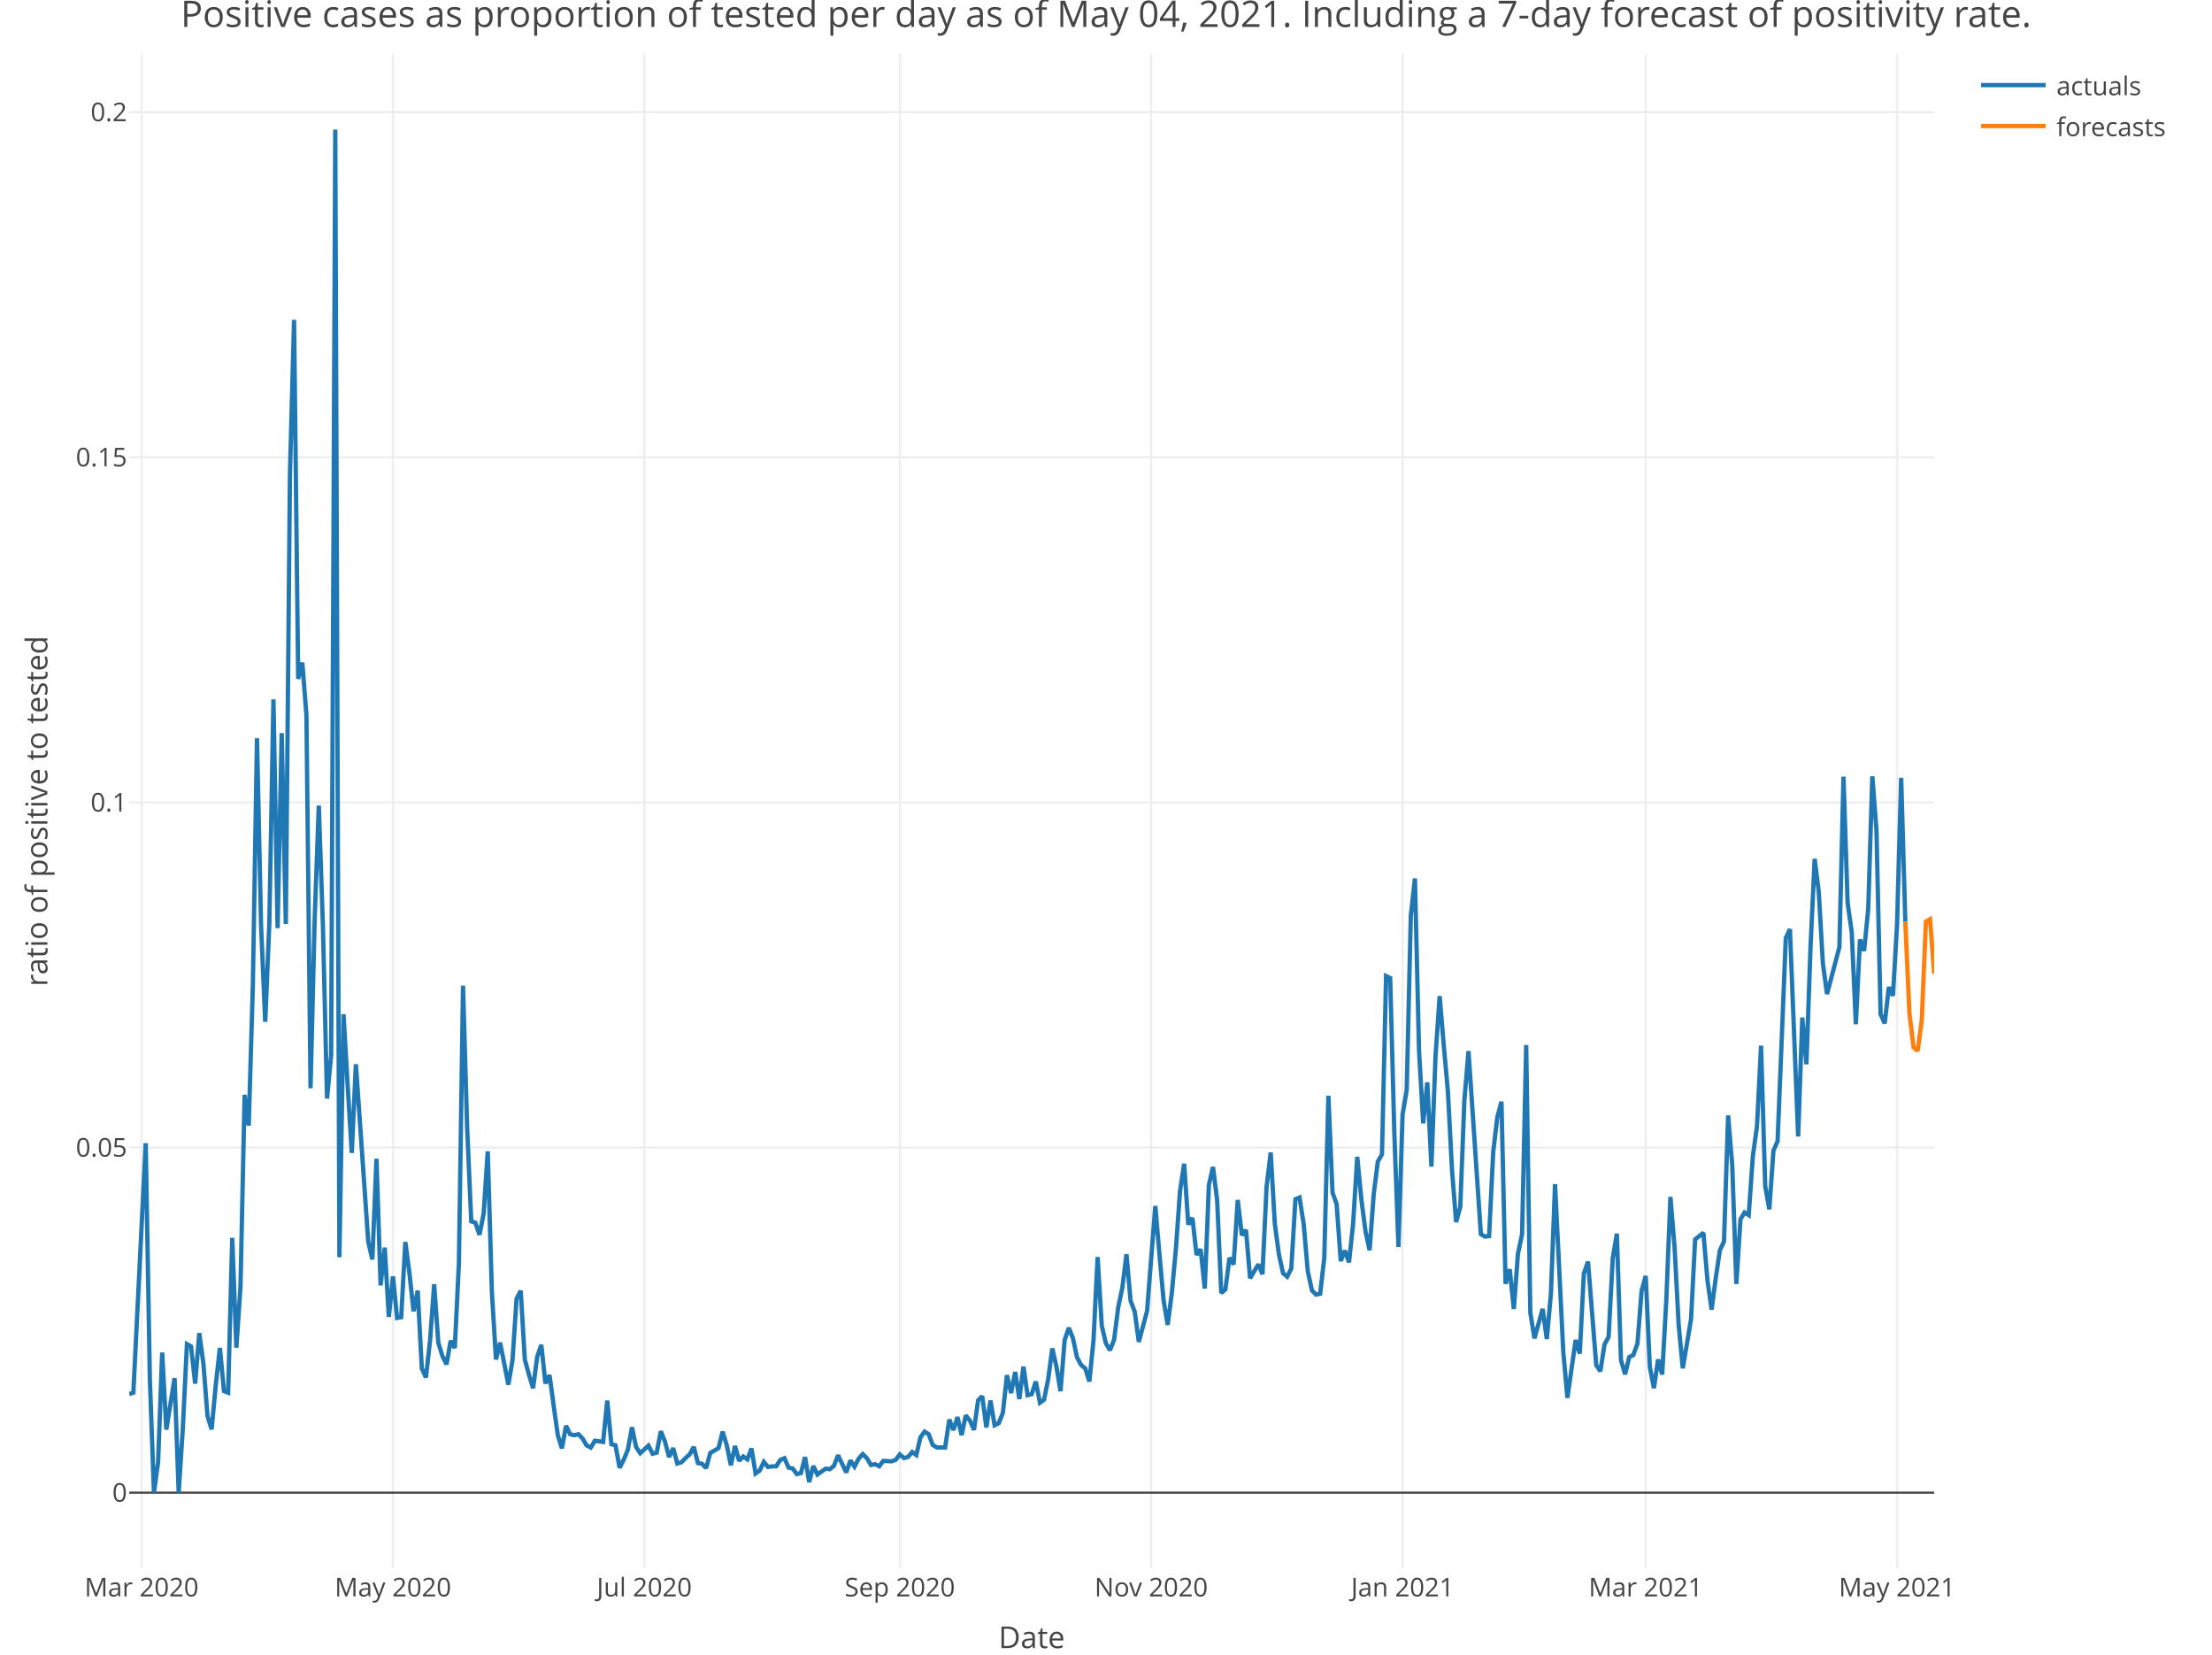
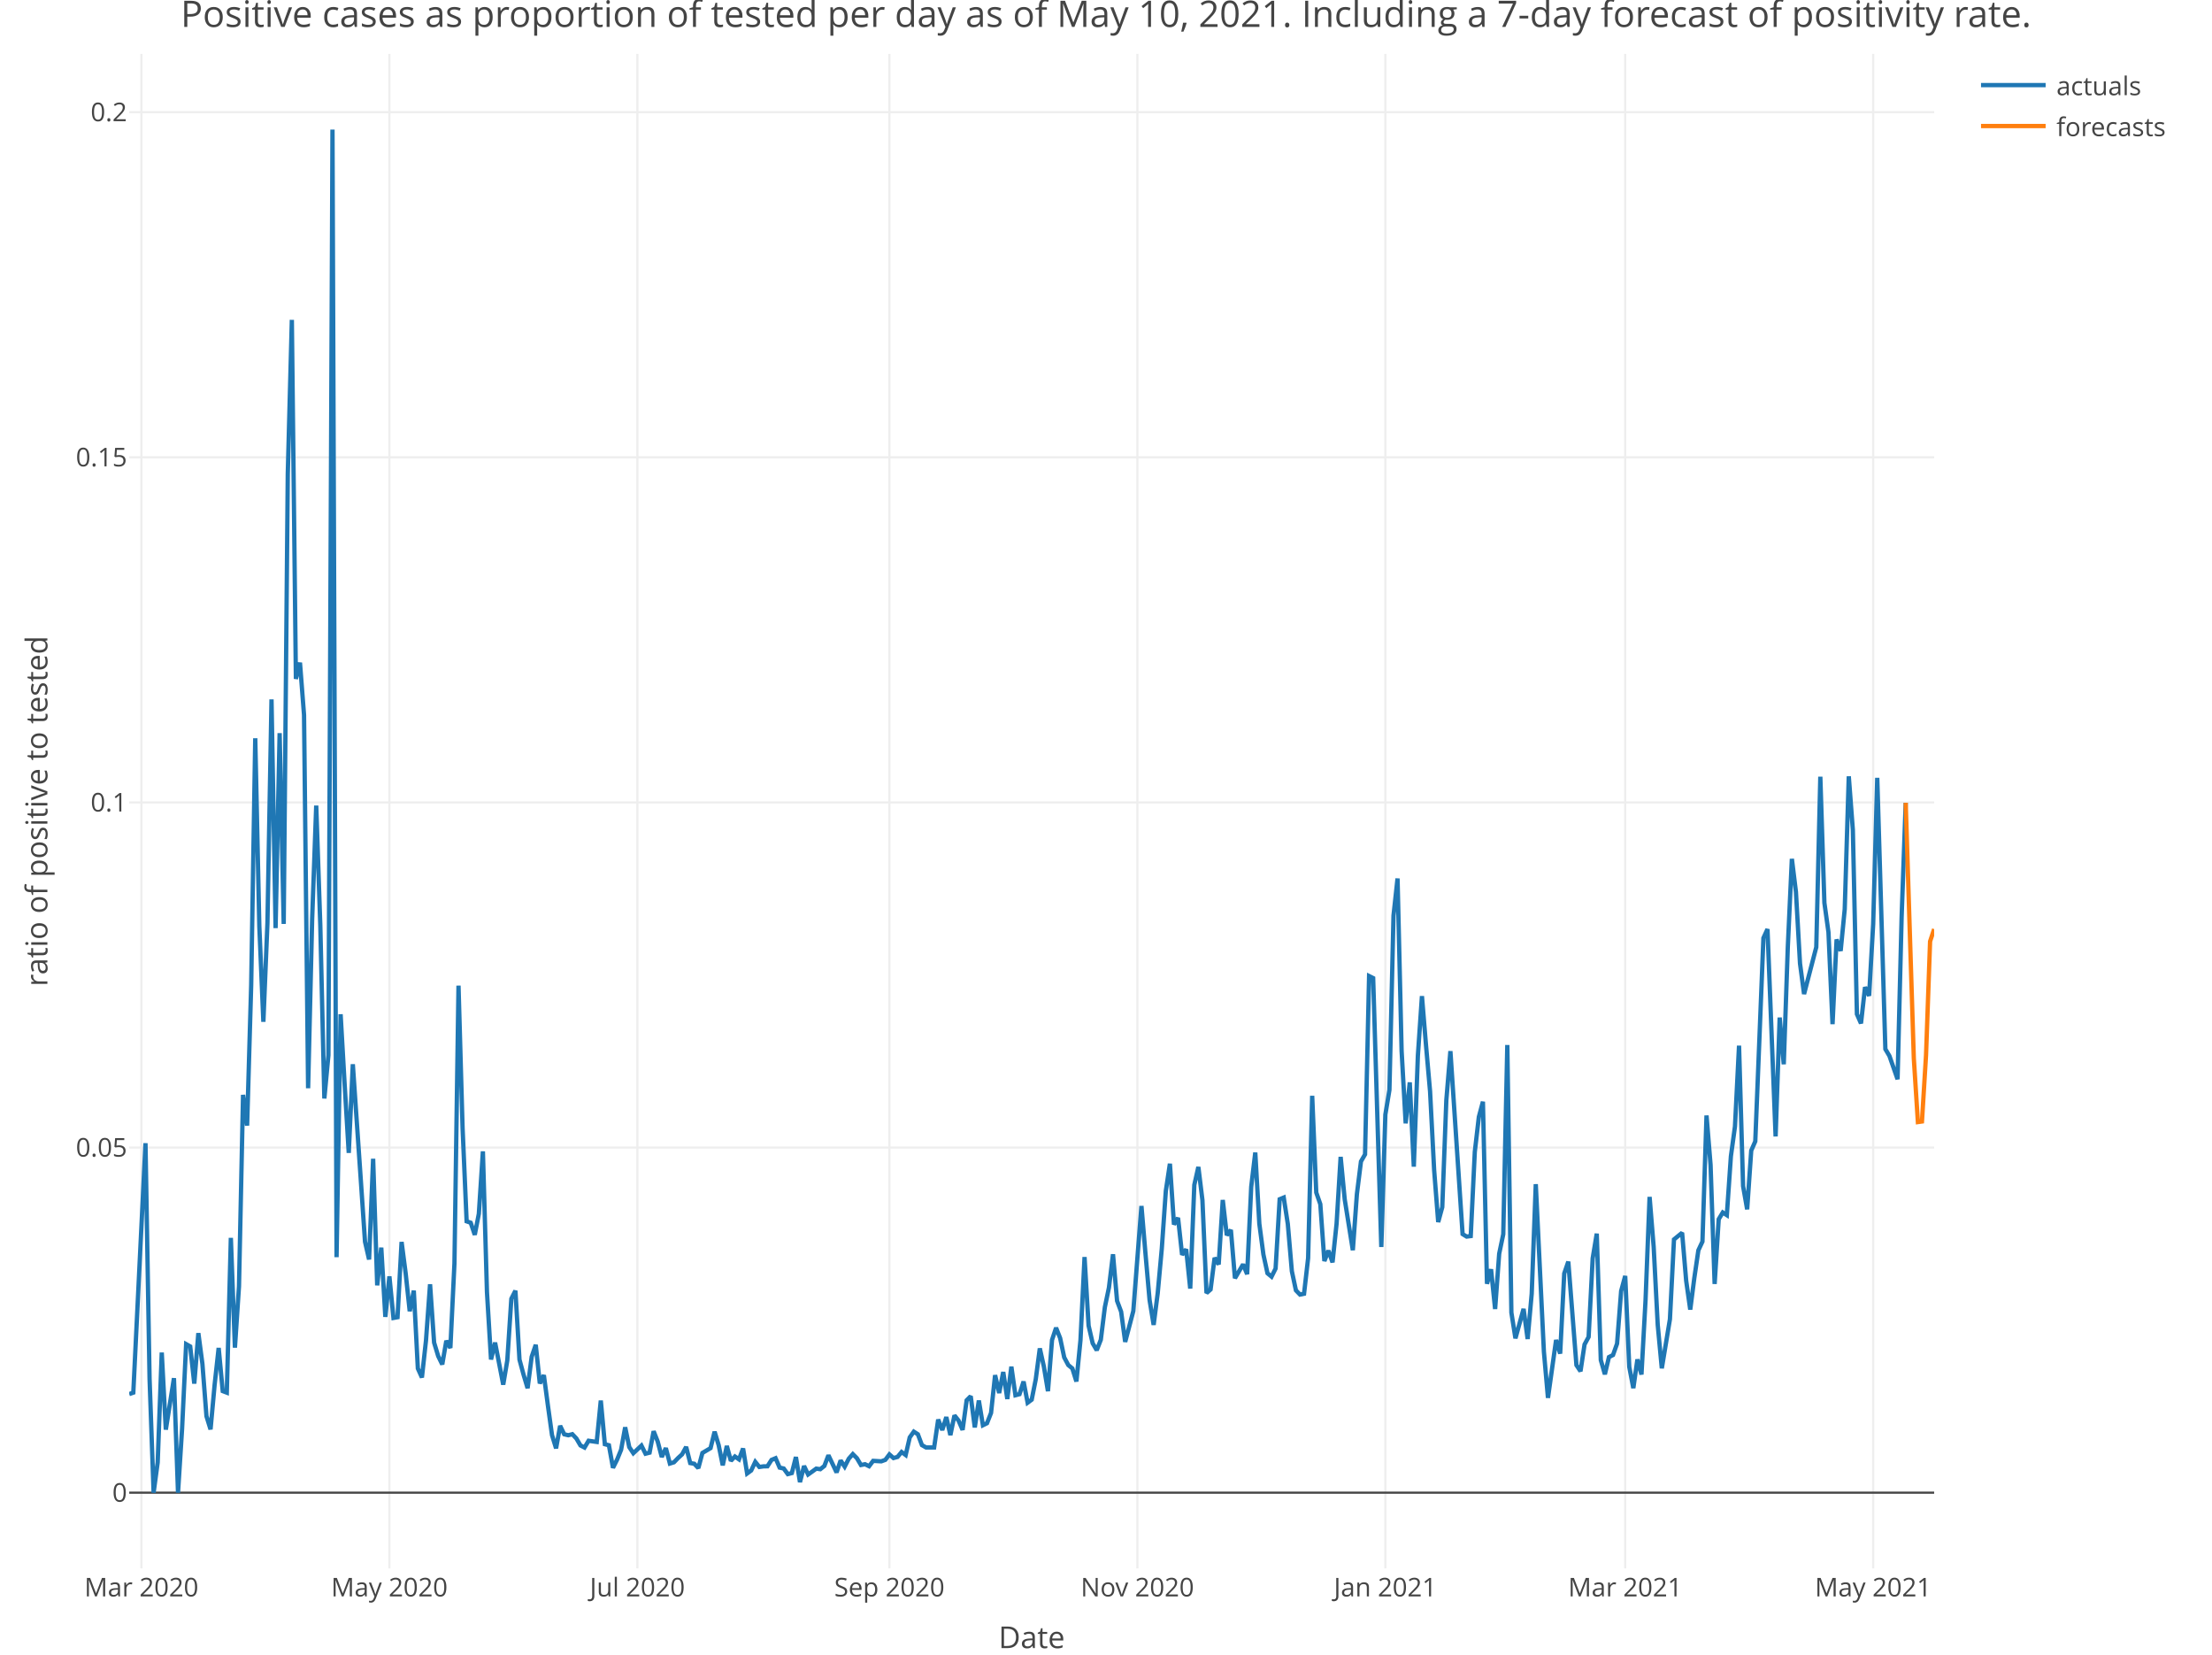
<svg xmlns="http://www.w3.org/2000/svg" class="main-svg" width="1027" height="768" style="" viewBox="0 0 1027 768">
  <rect x="0" y="0" width="1027" height="768" style="fill: rgb(255, 255, 255); fill-opacity: 1;" />
-   <defs id="defs-019663">
+   <defs id="defs-d6b5b0">
    <g class="clips">
-       <clipPath id="clip019663xyplot" class="plotclip">
+       <clipPath id="clipd6b5b0xyplot" class="plotclip">
        <rect width="838" height="703" />
      </clipPath>
-       <clipPath class="axesclip" id="clip019663x">
+       <clipPath class="axesclip" id="clipd6b5b0x">
        <rect x="60" y="0" width="838" height="768" />
      </clipPath>
-       <clipPath class="axesclip" id="clip019663y">
+       <clipPath class="axesclip" id="clipd6b5b0y">
        <rect x="0" y="25" width="1027" height="703" />
      </clipPath>
-       <clipPath class="axesclip" id="clip019663xy">
+       <clipPath class="axesclip" id="clipd6b5b0xy">
        <rect x="60" y="25" width="838" height="703" />
      </clipPath>
    </g>
    <g class="gradients" />
  </defs>
  <g class="bglayer" />
  <g class="layer-below">
    <g class="imagelayer" />
    <g class="shapelayer" />
  </g>
  <g class="cartesianlayer">
    <g class="subplot xy">
      <g class="layer-subplot">
        <g class="shapelayer" />
        <g class="imagelayer" />
      </g>
      <g class="gridlayer">
        <g class="x">
-           <path class="xgrid crisp" transform="translate(65.74,0)" d="M0,25v703" style="stroke: rgb(238, 238, 238); stroke-opacity: 1; stroke-width: 1px;" />
-           <path class="xgrid crisp" transform="translate(182.45,0)" d="M0,25v703" style="stroke: rgb(238, 238, 238); stroke-opacity: 1; stroke-width: 1px;" />
-           <path class="xgrid crisp" transform="translate(299.16,0)" d="M0,25v703" style="stroke: rgb(238, 238, 238); stroke-opacity: 1; stroke-width: 1px;" />
-           <path class="xgrid crisp" transform="translate(417.78,0)" d="M0,25v703" style="stroke: rgb(238, 238, 238); stroke-opacity: 1; stroke-width: 1px;" />
-           <path class="xgrid crisp" transform="translate(534.48,0)" d="M0,25v703" style="stroke: rgb(238, 238, 238); stroke-opacity: 1; stroke-width: 1px;" />
-           <path class="xgrid crisp" transform="translate(651.19,0)" d="M0,25v703" style="stroke: rgb(238, 238, 238); stroke-opacity: 1; stroke-width: 1px;" />
-           <path class="xgrid crisp" transform="translate(764.07,0)" d="M0,25v703" style="stroke: rgb(238, 238, 238); stroke-opacity: 1; stroke-width: 1px;" />
-           <path class="xgrid crisp" transform="translate(880.78,0)" d="M0,25v703" style="stroke: rgb(238, 238, 238); stroke-opacity: 1; stroke-width: 1px;" />
+           <path class="xgrid crisp" transform="translate(65.66,0)" d="M0,25v703" style="stroke: rgb(238, 238, 238); stroke-opacity: 1; stroke-width: 1px;" />
+           <path class="xgrid crisp" transform="translate(180.79,0)" d="M0,25v703" style="stroke: rgb(238, 238, 238); stroke-opacity: 1; stroke-width: 1px;" />
+           <path class="xgrid crisp" transform="translate(295.92,0)" d="M0,25v703" style="stroke: rgb(238, 238, 238); stroke-opacity: 1; stroke-width: 1px;" />
+           <path class="xgrid crisp" transform="translate(412.94,0)" d="M0,25v703" style="stroke: rgb(238, 238, 238); stroke-opacity: 1; stroke-width: 1px;" />
+           <path class="xgrid crisp" transform="translate(528.07,0)" d="M0,25v703" style="stroke: rgb(238, 238, 238); stroke-opacity: 1; stroke-width: 1px;" />
+           <path class="xgrid crisp" transform="translate(643.2,0)" d="M0,25v703" style="stroke: rgb(238, 238, 238); stroke-opacity: 1; stroke-width: 1px;" />
+           <path class="xgrid crisp" transform="translate(754.56,0)" d="M0,25v703" style="stroke: rgb(238, 238, 238); stroke-opacity: 1; stroke-width: 1px;" />
+           <path class="xgrid crisp" transform="translate(869.69,0)" d="M0,25v703" style="stroke: rgb(238, 238, 238); stroke-opacity: 1; stroke-width: 1px;" />
        </g>
        <g class="y">
          <path class="ygrid crisp" transform="translate(0,532.65)" d="M60,0h838" style="stroke: rgb(238, 238, 238); stroke-opacity: 1; stroke-width: 1px;" />
          <path class="ygrid crisp" transform="translate(0,372.46)" d="M60,0h838" style="stroke: rgb(238, 238, 238); stroke-opacity: 1; stroke-width: 1px;" />
          <path class="ygrid crisp" transform="translate(0,212.26)" d="M60,0h838" style="stroke: rgb(238, 238, 238); stroke-opacity: 1; stroke-width: 1px;" />
          <path class="ygrid crisp" transform="translate(0,52.06)" d="M60,0h838" style="stroke: rgb(238, 238, 238); stroke-opacity: 1; stroke-width: 1px;" />
        </g>
      </g>
      <g class="zerolinelayer">
        <path class="yzl zl crisp" transform="translate(0,692.85)" d="M60,0h838" style="stroke: rgb(68, 68, 68); stroke-opacity: 1; stroke-width: 1px;" />
      </g>
      <path class="xlines-below" />
      <path class="ylines-below" />
      <g class="overlines-below" />
      <g class="xaxislayer-below" />
      <g class="yaxislayer-below" />
      <g class="overaxes-below" />
-       <g class="plot" transform="translate(60, 25)" clip-path="url('#clip019663xyplot')">
+       <g class="plot" transform="translate(60, 25)" clip-path="url('#clipd6b5b0xyplot')">
        <g class="scatterlayer mlayer">
-           <g class="trace scatter trace3baf10" style="stroke-miterlimit: 2; opacity: 1;">
+           <g class="trace scatter trace58aa0b" style="stroke-miterlimit: 2; opacity: 1;">
            <g class="fills" />
            <g class="errorbars" />
            <g class="lines">
-               <path class="js-line" d="M0,622.08L1.91,621.42L7.65,505.63L9.57,614.89L11.48,667.85L13.39,653.8L15.31,602.8L17.22,638.59L21.05,614.7L22.96,667.85L24.87,638.18L26.79,598.9L28.7,599.97L30.61,617.23L32.53,593.79L34.44,608L36.35,632.36L38.26,638.47L40.18,617.81L42.09,600.66L44,620.7L45.92,621.42L47.83,549.58L49.74,600.54L51.66,572.07L53.57,483.2L55.48,497.46L57.4,432.27L59.31,317.67L61.22,404.9L63.14,449.29L65.05,403.44L66.96,299.64L68.88,405.8L70.79,315.31L72.7,403.85L74.62,194.99L76.53,123.47L78.44,290.13L80.36,282.57L82.27,306.88L84.18,480.13L86.1,401.54L88.01,348.91L89.92,404.5L91.84,484.89L93.75,464.79L95.66,35.15L97.58,558.54L99.49,445.78L101.4,478.64L103.32,510.14L105.23,468.98L109.05,523.68L110.97,551.37L112.88,559.61L114.79,512.85L116.71,571.63L118.62,554.1L120.53,586.26L122.45,567.44L124.36,586.75L126.27,586.4L128.19,551.47L130.1,566L132.01,583.63L133.93,574.06L135.84,610.19L137.75,614.38L139.67,597.21L141.58,571.12L143.49,598.21L145.41,604.43L147.32,608.32L149.23,597.34L151.15,600.68L153.06,561.46L154.97,432.5L156.89,498.58L158.8,541.9L160.71,542.55L162.63,548.15L164.54,538.38L166.45,509.42L168.37,574.73L170.28,606.03L172.19,598.19L176.02,617.71L177.93,606.46L179.84,577.83L181.76,574.11L183.67,606.1L185.58,613.07L187.5,619.36L189.41,604.76L191.32,599.22L193.24,617.15L195.15,613.3L197.06,627.52L198.98,641.13L200.89,647.27L202.8,636.81L204.72,640.74L206.63,641.19L208.54,640.71L210.46,642.7L212.37,645.92L214.28,646.9L216.2,643.75L220.02,644.3L221.94,625.1L223.85,645.35L225.76,645.84L227.68,656.3L229.59,652.54L231.5,647.93L233.42,637.5L235.33,646.68L237.24,649.53L241.07,646L242.98,649.76L244.89,649.27L246.81,639.33L248.72,644.1L250.63,651.29L252.55,647.16L254.46,654.33L256.37,653.74L258.29,651.78L260.2,650.06L262.11,646.61L264.03,654.1L265.94,654.43L267.85,656.44L269.77,649.41L273.59,647.17L275.51,639.54L277.42,645.81L279.33,655.16L281.25,646.16L283.16,653.06L285.07,651.06L286.99,652.39L288.9,647.33L290.81,658.93L292.73,657.55L294.64,653.55L296.55,655.91L298.47,655.64L300.38,655.6L302.29,652.64L304.21,651.86L306.12,656.22L308.03,656.63L309.95,659.23L311.86,658.74L313.77,651.31L315.68,662.95L317.6,655.46L319.51,659.41L321.42,658.07L323.34,656.69L325.25,656.95L327.16,655.44L329.08,650.49L332.9,658.45L334.82,652.9L336.73,655.77L338.64,652.09L340.56,649.95L342.47,651.84L344.38,655.01L346.3,654.64L348.21,655.57L350.12,653.08L353.95,653.3L355.86,652.61L357.78,650.1L359.69,651.77L361.6,651.26L363.52,648.97L365.43,650.37L367.34,642.19L369.26,639.53L371.17,640.73L373.08,645.77L375,646.85L378.82,646.86L380.74,633.9L382.65,638.78L384.56,632.76L386.47,641.13L388.39,631.99L390.3,634.36L392.21,638.71L394.13,624.97L396.04,623.07L397.95,637.56L399.87,625.07L401.78,636.55L403.69,635.62L405.61,630.84L407.52,613.3L409.43,621.6L411.35,611.84L413.26,624.37L415.17,609.35L417.09,622.62L419,622.13L420.91,616.26L422.83,626.08L424.74,624.69L426.65,615.19L428.57,600.87L430.48,609.34L432.39,620.74L434.31,596.96L436.22,591.32L438.13,596.12L440.05,605.07L441.96,608.61L443.87,610.18L445.79,616.24L447.7,597.06L449.61,558.47L451.53,590.32L453.44,598.51L455.35,601.72L457.26,596.88L459.18,581.74L461.09,572.69L463,557.19L464.92,578.81L466.83,583.84L468.74,597.85L472.57,583.55L474.48,559.02L476.4,534.77L478.31,557.15L480.22,578.42L482.14,589.98L484.05,575.25L485.96,554.62L487.88,527.74L489.79,515.16L491.7,543.38L493.62,540.29L495.53,557.44L497.44,554.88L499.36,573.11L501.27,525L503.18,516.66L505.1,532.08L507.01,575.19L508.92,573.54L510.84,558.83L512.75,561.9L514.66,531.98L516.58,548.35L518.49,545.91L520.4,568.32L524.23,561.88L526.14,566.43L528.05,525.89L529.97,509.97L531.88,543.03L533.79,557.32L535.71,566.01L537.62,567.58L539.53,563.81L541.45,531.65L543.36,530.86L545.27,543.11L547.19,565.06L549.1,573.94L551.01,575.9L552.93,575.51L554.84,558.98L556.75,483.63L558.67,528.53L560.58,533.92L562.49,560.34L564.41,555.49L566.32,560.95L568.23,543.05L570.15,511.99L572.06,531.69L573.97,546.47L575.89,555.31L577.8,529.24L579.71,514.11L581.63,510.83L583.54,428.06L585.45,429L587.37,500.87L589.28,553.82L591.19,492.37L593.11,480.92L595.02,400.04L596.93,382.75L598.84,462.85L600.76,496.43L602.67,477.4L604.58,516.53L606.5,464.99L608.41,437.37L610.32,460.25L612.24,481.58L614.15,518.12L616.06,542.24L617.98,535.31L619.89,485.67L621.8,462.9L627.54,547.82L629.46,548.98L631.37,548.74L633.28,509.64L635.2,493.44L637.11,486.36L639.02,570.9L640.94,564.15L642.85,582.6L644.76,556.94L646.68,547.88L648.59,460.05L650.5,584.25L652.42,596.21L656.24,582.53L658.16,596.52L660.07,575.5L661.98,524.65L665.81,602.43L667.72,623.85L671.55,596.97L673.46,603.31L675.37,566.1L677.29,560.6L681.11,608.64L683.03,611.49L684.94,599.06L686.85,595.56L688.77,559.07L690.68,547.61L692.59,606.29L694.51,612.9L696.42,604.92L698.33,603.95L700.25,598.67L702.16,574.24L704.07,567.25L705.99,609.51L707.9,619.33L709.81,606L711.73,613L713.64,578.51L715.55,530.56L717.47,553.71L719.38,589.98L721.29,610.13L725.12,587.36L727.03,550.3L730.86,547.22L732.77,569.5L734.68,582.88L736.6,568.25L738.51,555.34L740.42,551.3L742.34,492.76L744.25,515.7L746.16,570.98L748.08,540.92L749.99,537.8L751.9,539.02L753.82,511.69L755.73,497.87L757.64,460.36L759.56,525.56L761.47,536.33L763.38,509.07L765.3,504.77L767.21,457.78L769.12,410.4L771.04,406.27L774.86,502.5L776.78,447.31L778.69,469.01L780.6,414.62L782.52,373.65L784.43,389L786.34,422.22L788.26,436.4L794,414.64L795.91,335.52L797.82,394.07L799.74,407.72L801.65,450.38L803.56,411.05L805.47,416.38L807.39,397.02L809.3,335.35L811.21,360.18L813.13,445.72L815.04,450.03L816.95,433.2L818.87,437.22L820.78,403.9L822.69,336.05L824.61,402.82" style="vector-effect: non-scaling-stroke; fill: none; stroke: rgb(31, 119, 180); stroke-opacity: 1; stroke-width: 2px; opacity: 1;" />
+               <path class="js-line" d="M0,622.08L1.89,621.42L7.55,505.63L9.44,614.89L11.32,667.85L13.21,653.8L15.1,602.8L16.99,638.59L20.76,614.7L22.65,667.85L24.54,638.18L26.42,598.9L28.31,599.97L30.2,617.23L32.09,593.79L33.97,608L35.86,632.36L37.75,638.47L39.64,617.81L41.52,600.66L43.41,620.7L45.3,621.42L47.18,549.58L49.07,600.54L50.96,572.07L52.85,483.2L54.73,497.46L56.62,432.27L58.51,317.67L60.4,404.9L62.28,449.29L64.17,403.44L66.06,299.64L67.95,405.8L69.83,315.31L71.72,403.85L73.61,194.99L75.5,123.47L77.38,290.13L79.27,282.57L81.16,306.88L83.05,480.13L84.93,401.54L86.82,348.91L88.71,404.5L90.59,484.89L92.48,464.79L94.37,35.15L96.26,558.54L98.14,445.78L100.03,478.64L101.92,510.14L103.81,468.98L107.58,523.68L109.47,551.37L111.36,559.61L113.24,512.85L115.13,571.63L117.02,554.1L118.91,586.26L120.79,567.44L122.68,586.75L124.57,586.4L126.45,551.47L128.34,566L130.23,583.63L132.12,574.06L134,610.19L135.89,614.38L137.78,597.21L139.67,571.12L141.55,598.21L143.44,604.43L145.33,608.32L147.22,597.34L149.1,600.68L150.99,561.46L152.88,432.5L154.77,498.58L156.65,541.9L158.54,542.55L160.43,548.15L162.32,538.38L164.2,509.42L166.09,574.73L167.98,606.03L169.86,598.19L173.64,617.71L175.53,606.46L177.41,577.83L179.3,574.11L181.19,606.1L183.08,613.07L184.96,619.36L186.85,604.76L188.74,599.22L190.63,617.15L192.51,613.3L194.4,627.52L196.29,641.13L198.18,647.27L200.06,636.81L201.95,640.74L203.84,641.19L205.73,640.71L207.61,642.7L209.5,645.92L211.39,646.9L213.27,643.75L217.05,644.3L218.94,625.1L220.82,645.35L222.71,645.84L224.6,656.3L226.49,652.54L228.37,647.93L230.26,637.5L232.15,646.68L234.04,649.53L237.81,646L239.7,649.76L241.59,649.27L243.47,639.33L245.36,644.1L247.25,651.29L249.14,647.16L251.02,654.33L252.91,653.74L254.8,651.78L256.68,650.06L258.57,646.61L260.46,654.1L262.35,654.43L264.23,656.44L266.12,649.41L269.9,647.17L271.78,639.54L273.67,645.81L275.56,655.16L277.45,646.16L279.33,653.06L281.22,651.06L283.11,652.39L285,647.33L286.88,658.93L288.77,657.55L290.66,653.55L292.55,655.91L294.43,655.64L296.32,655.6L298.21,652.64L300.09,651.86L301.98,656.22L303.87,656.63L305.76,659.23L307.64,658.74L309.53,651.31L311.42,662.95L313.31,655.46L315.19,659.41L317.08,658.07L318.97,656.69L320.86,656.95L322.74,655.44L324.63,650.49L328.41,658.45L330.29,652.9L332.18,655.77L334.07,652.09L335.95,649.95L337.84,651.84L339.73,655.01L341.62,654.64L343.5,655.57L345.39,653.08L349.17,653.3L351.05,652.61L352.94,650.1L354.83,651.77L356.72,651.26L358.6,648.97L360.49,650.37L362.38,642.19L364.27,639.53L366.15,640.73L368.04,645.77L369.93,646.85L373.7,646.86L375.59,633.9L377.48,638.78L379.36,632.76L381.25,641.13L383.14,631.99L385.03,634.36L386.91,638.71L388.8,624.97L390.69,623.07L392.58,637.56L394.46,625.07L396.35,636.55L398.24,635.62L400.13,630.84L402.01,613.3L403.9,621.6L405.79,611.84L407.68,624.37L409.56,609.35L411.45,622.62L413.34,622.13L415.23,616.26L417.11,626.08L419,624.69L420.89,615.19L422.77,600.87L424.66,609.34L426.55,620.74L428.44,596.96L430.32,591.32L432.21,596.12L434.1,605.07L435.99,608.61L437.87,610.18L439.76,616.24L441.65,597.06L443.54,558.47L445.42,590.32L447.31,598.51L449.2,601.72L451.09,596.88L452.97,581.74L454.86,572.69L456.75,557.19L458.64,578.81L460.52,583.84L462.41,597.85L466.18,583.55L468.07,559.02L469.96,534.77L471.85,557.15L473.73,578.42L475.62,589.98L477.51,575.25L479.4,554.62L481.28,527.74L483.17,515.16L485.06,543.38L486.95,540.29L488.83,557.44L490.72,554.88L492.61,573.11L494.5,525L496.38,516.66L498.27,532.08L500.16,575.19L502.05,573.54L503.93,558.83L505.82,561.9L507.71,531.98L509.59,548.35L511.48,545.91L513.37,568.32L517.14,561.88L519.03,566.43L520.92,525.89L522.81,509.97L524.69,543.03L526.58,557.32L528.47,566.01L530.36,567.58L532.24,563.81L534.13,531.65L536.02,530.86L537.91,543.11L539.79,565.06L541.68,573.94L543.57,575.9L545.45,575.51L547.34,558.98L549.23,483.63L551.12,528.53L553,533.92L554.89,560.34L556.78,555.49L558.67,560.95L560.55,543.05L562.44,511.99L564.33,531.69L568.1,555.31L569.99,529.24L571.88,514.11L573.77,510.83L575.65,428.06L577.54,429L581.32,553.82L583.2,492.37L585.09,480.92L586.98,400.04L588.86,382.75L590.75,462.85L592.64,496.43L594.53,477.4L596.41,516.53L598.3,464.99L600.19,437.37L602.08,460.25L603.96,481.58L605.85,518.12L607.74,542.24L609.63,535.31L611.51,485.67L613.4,462.9L619.06,547.82L620.95,548.98L622.84,548.74L624.73,509.64L626.61,493.44L628.5,486.36L630.39,570.9L632.27,564.15L634.16,582.6L636.05,556.94L637.94,547.88L639.82,460.05L641.71,584.25L643.6,596.21L647.37,582.53L649.26,596.52L651.15,575.5L653.04,524.65L656.81,602.43L658.7,623.85L662.47,596.97L664.36,603.31L666.25,566.1L668.14,560.6L671.91,608.64L673.8,611.49L675.68,599.06L677.57,595.56L679.46,559.07L681.35,547.61L683.23,606.29L685.12,612.9L687.01,604.92L688.9,603.95L690.78,598.67L692.67,574.24L694.56,567.25L696.45,609.51L698.33,619.33L700.22,606L702.11,613L704,578.51L705.88,530.56L707.77,553.71L709.66,589.98L711.55,610.13L715.32,587.36L717.21,550.3L720.98,547.22L722.87,569.5L724.76,582.88L726.64,568.25L728.53,555.34L730.42,551.3L732.31,492.76L734.19,515.7L736.08,570.98L737.97,540.92L739.86,537.8L741.74,539.02L743.63,511.69L745.52,497.87L747.41,460.36L749.29,525.56L751.18,536.33L753.07,509.07L754.95,504.77L756.84,457.78L758.73,410.4L760.62,406.27L764.39,502.5L766.28,447.31L768.17,469.01L770.05,414.62L771.94,373.65L773.83,389L775.72,422.22L777.6,436.4L783.27,414.64L785.15,335.52L787.04,394.07L788.93,407.72L790.82,450.38L792.7,411.05L794.59,416.38L796.48,397.02L798.36,335.35L800.25,360.18L802.14,445.72L804.03,450.03L805.91,433.2L807.8,437.22L809.69,403.9L811.58,336.05L815.35,461.96L817.24,465.14L821.01,475.95L822.9,400.49L824.79,347.63" style="vector-effect: non-scaling-stroke; fill: none; stroke: rgb(31, 119, 180); stroke-opacity: 1; stroke-width: 2px; opacity: 1;" />
            </g>
            <g class="points" />
            <g class="text" />
          </g>
-           <g class="trace scatter tracec00731" style="stroke-miterlimit: 2; opacity: 1;">
+           <g class="trace scatter tracecdec9d" style="stroke-miterlimit: 2; opacity: 1;">
            <g class="fills" />
            <g class="errorbars" />
            <g class="lines">
-               <path class="js-line" d="M824.61,402.82L826.52,445.44L828.43,461.15L830.35,462.75L832.26,448.29L834.17,402.79L836.09,401.65L838,426.98" style="vector-effect: non-scaling-stroke; fill: none; stroke: rgb(255, 127, 14); stroke-opacity: 1; stroke-width: 2px; opacity: 1;" />
+               <path class="js-line" d="M824.79,347.63L828.56,466.29L830.45,495.82L832.34,495.55L834.23,464.78L836.11,411.97L838,406.24" style="vector-effect: non-scaling-stroke; fill: none; stroke: rgb(255, 127, 14); stroke-opacity: 1; stroke-width: 2px; opacity: 1;" />
            </g>
            <g class="points" />
            <g class="text" />
          </g>
        </g>
      </g>
      <g class="overplot" />
      <path class="xlines-above crisp" style="fill: none;" d="M0,0" />
      <path class="ylines-above crisp" style="fill: none;" d="M0,0" />
      <g class="overlines-above" />
      <g class="xaxislayer-above">
        <g class="xtick">
-           <text text-anchor="middle" x="0" y="741" transform="translate(65.74,0)" style="font-family: 'Open Sans', verdana, arial, sans-serif; font-size: 12px; fill: rgb(68, 68, 68); fill-opacity: 1; white-space: pre;">Mar 2020</text>
+           <text text-anchor="middle" x="0" y="741" transform="translate(65.66,0)" style="font-family: 'Open Sans', verdana, arial, sans-serif; font-size: 12px; fill: rgb(68, 68, 68); fill-opacity: 1; white-space: pre;">Mar 2020</text>
        </g>
        <g class="xtick">
-           <text text-anchor="middle" x="0" y="741" transform="translate(182.45,0)" style="font-family: 'Open Sans', verdana, arial, sans-serif; font-size: 12px; fill: rgb(68, 68, 68); fill-opacity: 1; white-space: pre;">May 2020</text>
+           <text text-anchor="middle" x="0" y="741" transform="translate(180.79,0)" style="font-family: 'Open Sans', verdana, arial, sans-serif; font-size: 12px; fill: rgb(68, 68, 68); fill-opacity: 1; white-space: pre;">May 2020</text>
        </g>
        <g class="xtick">
-           <text text-anchor="middle" x="0" y="741" transform="translate(299.16,0)" style="font-family: 'Open Sans', verdana, arial, sans-serif; font-size: 12px; fill: rgb(68, 68, 68); fill-opacity: 1; white-space: pre;">Jul 2020</text>
+           <text text-anchor="middle" x="0" y="741" transform="translate(295.92,0)" style="font-family: 'Open Sans', verdana, arial, sans-serif; font-size: 12px; fill: rgb(68, 68, 68); fill-opacity: 1; white-space: pre;">Jul 2020</text>
        </g>
        <g class="xtick">
-           <text text-anchor="middle" x="0" y="741" transform="translate(417.78,0)" style="font-family: 'Open Sans', verdana, arial, sans-serif; font-size: 12px; fill: rgb(68, 68, 68); fill-opacity: 1; white-space: pre;">Sep 2020</text>
+           <text text-anchor="middle" x="0" y="741" transform="translate(412.94,0)" style="font-family: 'Open Sans', verdana, arial, sans-serif; font-size: 12px; fill: rgb(68, 68, 68); fill-opacity: 1; white-space: pre;">Sep 2020</text>
        </g>
        <g class="xtick">
-           <text text-anchor="middle" x="0" y="741" transform="translate(534.48,0)" style="font-family: 'Open Sans', verdana, arial, sans-serif; font-size: 12px; fill: rgb(68, 68, 68); fill-opacity: 1; white-space: pre;">Nov 2020</text>
+           <text text-anchor="middle" x="0" y="741" transform="translate(528.07,0)" style="font-family: 'Open Sans', verdana, arial, sans-serif; font-size: 12px; fill: rgb(68, 68, 68); fill-opacity: 1; white-space: pre;">Nov 2020</text>
        </g>
        <g class="xtick">
-           <text text-anchor="middle" x="0" y="741" transform="translate(651.19,0)" style="font-family: 'Open Sans', verdana, arial, sans-serif; font-size: 12px; fill: rgb(68, 68, 68); fill-opacity: 1; white-space: pre;">Jan 2021</text>
+           <text text-anchor="middle" x="0" y="741" transform="translate(643.2,0)" style="font-family: 'Open Sans', verdana, arial, sans-serif; font-size: 12px; fill: rgb(68, 68, 68); fill-opacity: 1; white-space: pre;">Jan 2021</text>
        </g>
        <g class="xtick">
-           <text text-anchor="middle" x="0" y="741" transform="translate(764.07,0)" style="font-family: 'Open Sans', verdana, arial, sans-serif; font-size: 12px; fill: rgb(68, 68, 68); fill-opacity: 1; white-space: pre;">Mar 2021</text>
+           <text text-anchor="middle" x="0" y="741" transform="translate(754.56,0)" style="font-family: 'Open Sans', verdana, arial, sans-serif; font-size: 12px; fill: rgb(68, 68, 68); fill-opacity: 1; white-space: pre;">Mar 2021</text>
        </g>
        <g class="xtick">
-           <text text-anchor="middle" x="0" y="741" transform="translate(880.78,0)" style="font-family: 'Open Sans', verdana, arial, sans-serif; font-size: 12px; fill: rgb(68, 68, 68); fill-opacity: 1; white-space: pre;">May 2021</text>
+           <text text-anchor="middle" x="0" y="741" transform="translate(869.69,0)" style="font-family: 'Open Sans', verdana, arial, sans-serif; font-size: 12px; fill: rgb(68, 68, 68); fill-opacity: 1; white-space: pre;">May 2021</text>
        </g>
      </g>
      <g class="yaxislayer-above">
        <g class="ytick">
          <text text-anchor="end" x="59" y="4.2" transform="translate(0,692.85)" style="font-family: 'Open Sans', verdana, arial, sans-serif; font-size: 12px; fill: rgb(68, 68, 68); fill-opacity: 1; white-space: pre;">0</text>
        </g>
        <g class="ytick">
          <text text-anchor="end" x="59" y="4.2" transform="translate(0,532.65)" style="font-family: 'Open Sans', verdana, arial, sans-serif; font-size: 12px; fill: rgb(68, 68, 68); fill-opacity: 1; white-space: pre;">0.05</text>
        </g>
        <g class="ytick">
          <text text-anchor="end" x="59" y="4.2" transform="translate(0,372.46)" style="font-family: 'Open Sans', verdana, arial, sans-serif; font-size: 12px; fill: rgb(68, 68, 68); fill-opacity: 1; white-space: pre;">0.1</text>
        </g>
        <g class="ytick">
          <text text-anchor="end" x="59" y="4.2" transform="translate(0,212.26)" style="font-family: 'Open Sans', verdana, arial, sans-serif; font-size: 12px; fill: rgb(68, 68, 68); fill-opacity: 1; white-space: pre;">0.15</text>
        </g>
        <g class="ytick">
          <text text-anchor="end" x="59" y="4.2" transform="translate(0,52.06)" style="font-family: 'Open Sans', verdana, arial, sans-serif; font-size: 12px; fill: rgb(68, 68, 68); fill-opacity: 1; white-space: pre;">0.2</text>
        </g>
      </g>
      <g class="overaxes-above" />
    </g>
  </g>
  <g class="polarlayer" />
  <g class="ternarylayer" />
  <g class="geolayer" />
  <g class="funnelarealayer" />
  <g class="pielayer" />
  <g class="treemaplayer" />
  <g class="sunburstlayer" />
  <g class="glimages" />
-   <defs id="topdefs-019663">
+   <defs id="topdefs-d6b5b0">
    <g class="clips" />
-     <clipPath id="legend019663">
+     <clipPath id="legendd6b5b0">
      <rect width="102" height="48" x="0" y="0" />
    </clipPath>
  </defs>
  <g class="layer-above">
    <g class="imagelayer" />
    <g class="shapelayer" />
  </g>
  <g class="infolayer">
    <g class="legend" pointer-events="all" transform="translate(914.76, 25)">
      <rect class="bg" shape-rendering="crispEdges" style="stroke: rgb(68, 68, 68); stroke-opacity: 1; fill: rgb(255, 255, 255); fill-opacity: 1; stroke-width: 0px;" width="102" height="48" x="0" y="0" />
-       <g class="scrollbox" transform="translate(0, 0)" clip-path="url('#legend019663')">
+       <g class="scrollbox" transform="translate(0, 0)" clip-path="url('#legendd6b5b0')">
        <g class="groups">
          <g class="traces" style="opacity: 1;" transform="translate(0, 14.5)">
            <text class="legendtext" text-anchor="start" x="40" y="4.68" style="font-family: 'Open Sans', verdana, arial, sans-serif; font-size: 12px; fill: rgb(68, 68, 68); fill-opacity: 1; white-space: pre;">actuals</text>
            <g class="layers" style="opacity: 1;">
              <g class="legendfill" />
              <g class="legendlines">
                <path class="js-line" d="M5,0h30" style="fill: none; stroke: rgb(31, 119, 180); stroke-opacity: 1; stroke-width: 2px;" />
              </g>
              <g class="legendsymbols">
                <g class="legendpoints" />
              </g>
            </g>
            <rect class="legendtoggle" x="0" y="-9.5" width="96.219" height="19" style="fill: rgb(0, 0, 0); fill-opacity: 0;" />
          </g>
          <g class="traces" style="opacity: 1;" transform="translate(0, 33.5)">
            <text class="legendtext" text-anchor="start" x="40" y="4.68" style="font-family: 'Open Sans', verdana, arial, sans-serif; font-size: 12px; fill: rgb(68, 68, 68); fill-opacity: 1; white-space: pre;">forecasts</text>
            <g class="layers" style="opacity: 1;">
              <g class="legendfill" />
              <g class="legendlines">
                <path class="js-line" d="M5,0h30" style="fill: none; stroke: rgb(255, 127, 14); stroke-opacity: 1; stroke-width: 2px;" />
              </g>
              <g class="legendsymbols">
                <g class="legendpoints" />
              </g>
            </g>
            <rect class="legendtoggle" x="0" y="-9.5" width="96.219" height="19" style="fill: rgb(0, 0, 0); fill-opacity: 0;" />
          </g>
        </g>
      </g>
      <rect class="scrollbar" rx="20" ry="3" width="0" height="0" style="fill: rgb(128, 139, 164); fill-opacity: 1;" x="0" y="0" />
    </g>
    <g class="g-gtitle">
-       <text class="gtitle" x="513.5" y="12.5" text-anchor="middle" dy="0em" style="font-family: 'Open Sans', verdana, arial, sans-serif; font-size: 17px; fill: rgb(68, 68, 68); opacity: 1; font-weight: normal; white-space: pre;">Positive cases as proportion of tested per day as of May 04, 2021. Including a 7-day forecast of positivity rate.</text>
+       <text class="gtitle" x="513.5" y="12.5" text-anchor="middle" dy="0em" style="font-family: 'Open Sans', verdana, arial, sans-serif; font-size: 17px; fill: rgb(68, 68, 68); opacity: 1; font-weight: normal; white-space: pre;">Positive cases as proportion of tested per day as of May 10, 2021. Including a 7-day forecast of positivity rate.</text>
    </g>
    <g class="g-xtitle" transform="translate(0,-15)">
      <text class="xtitle" x="479" y="780" text-anchor="middle" style="font-family: 'Open Sans', verdana, arial, sans-serif; font-size: 14px; fill: rgb(68, 68, 68); opacity: 1; font-weight: normal; white-space: pre;">Date</text>
    </g>
    <g class="g-ytitle">
      <text class="ytitle" transform="rotate(-90,22,376.5)" x="22" y="376.5" text-anchor="middle" style="font-family: 'Open Sans', verdana, arial, sans-serif; font-size: 14px; fill: rgb(68, 68, 68); opacity: 1; font-weight: normal; white-space: pre;">ratio of positive to tested</text>
    </g>
  </g>
</svg>
